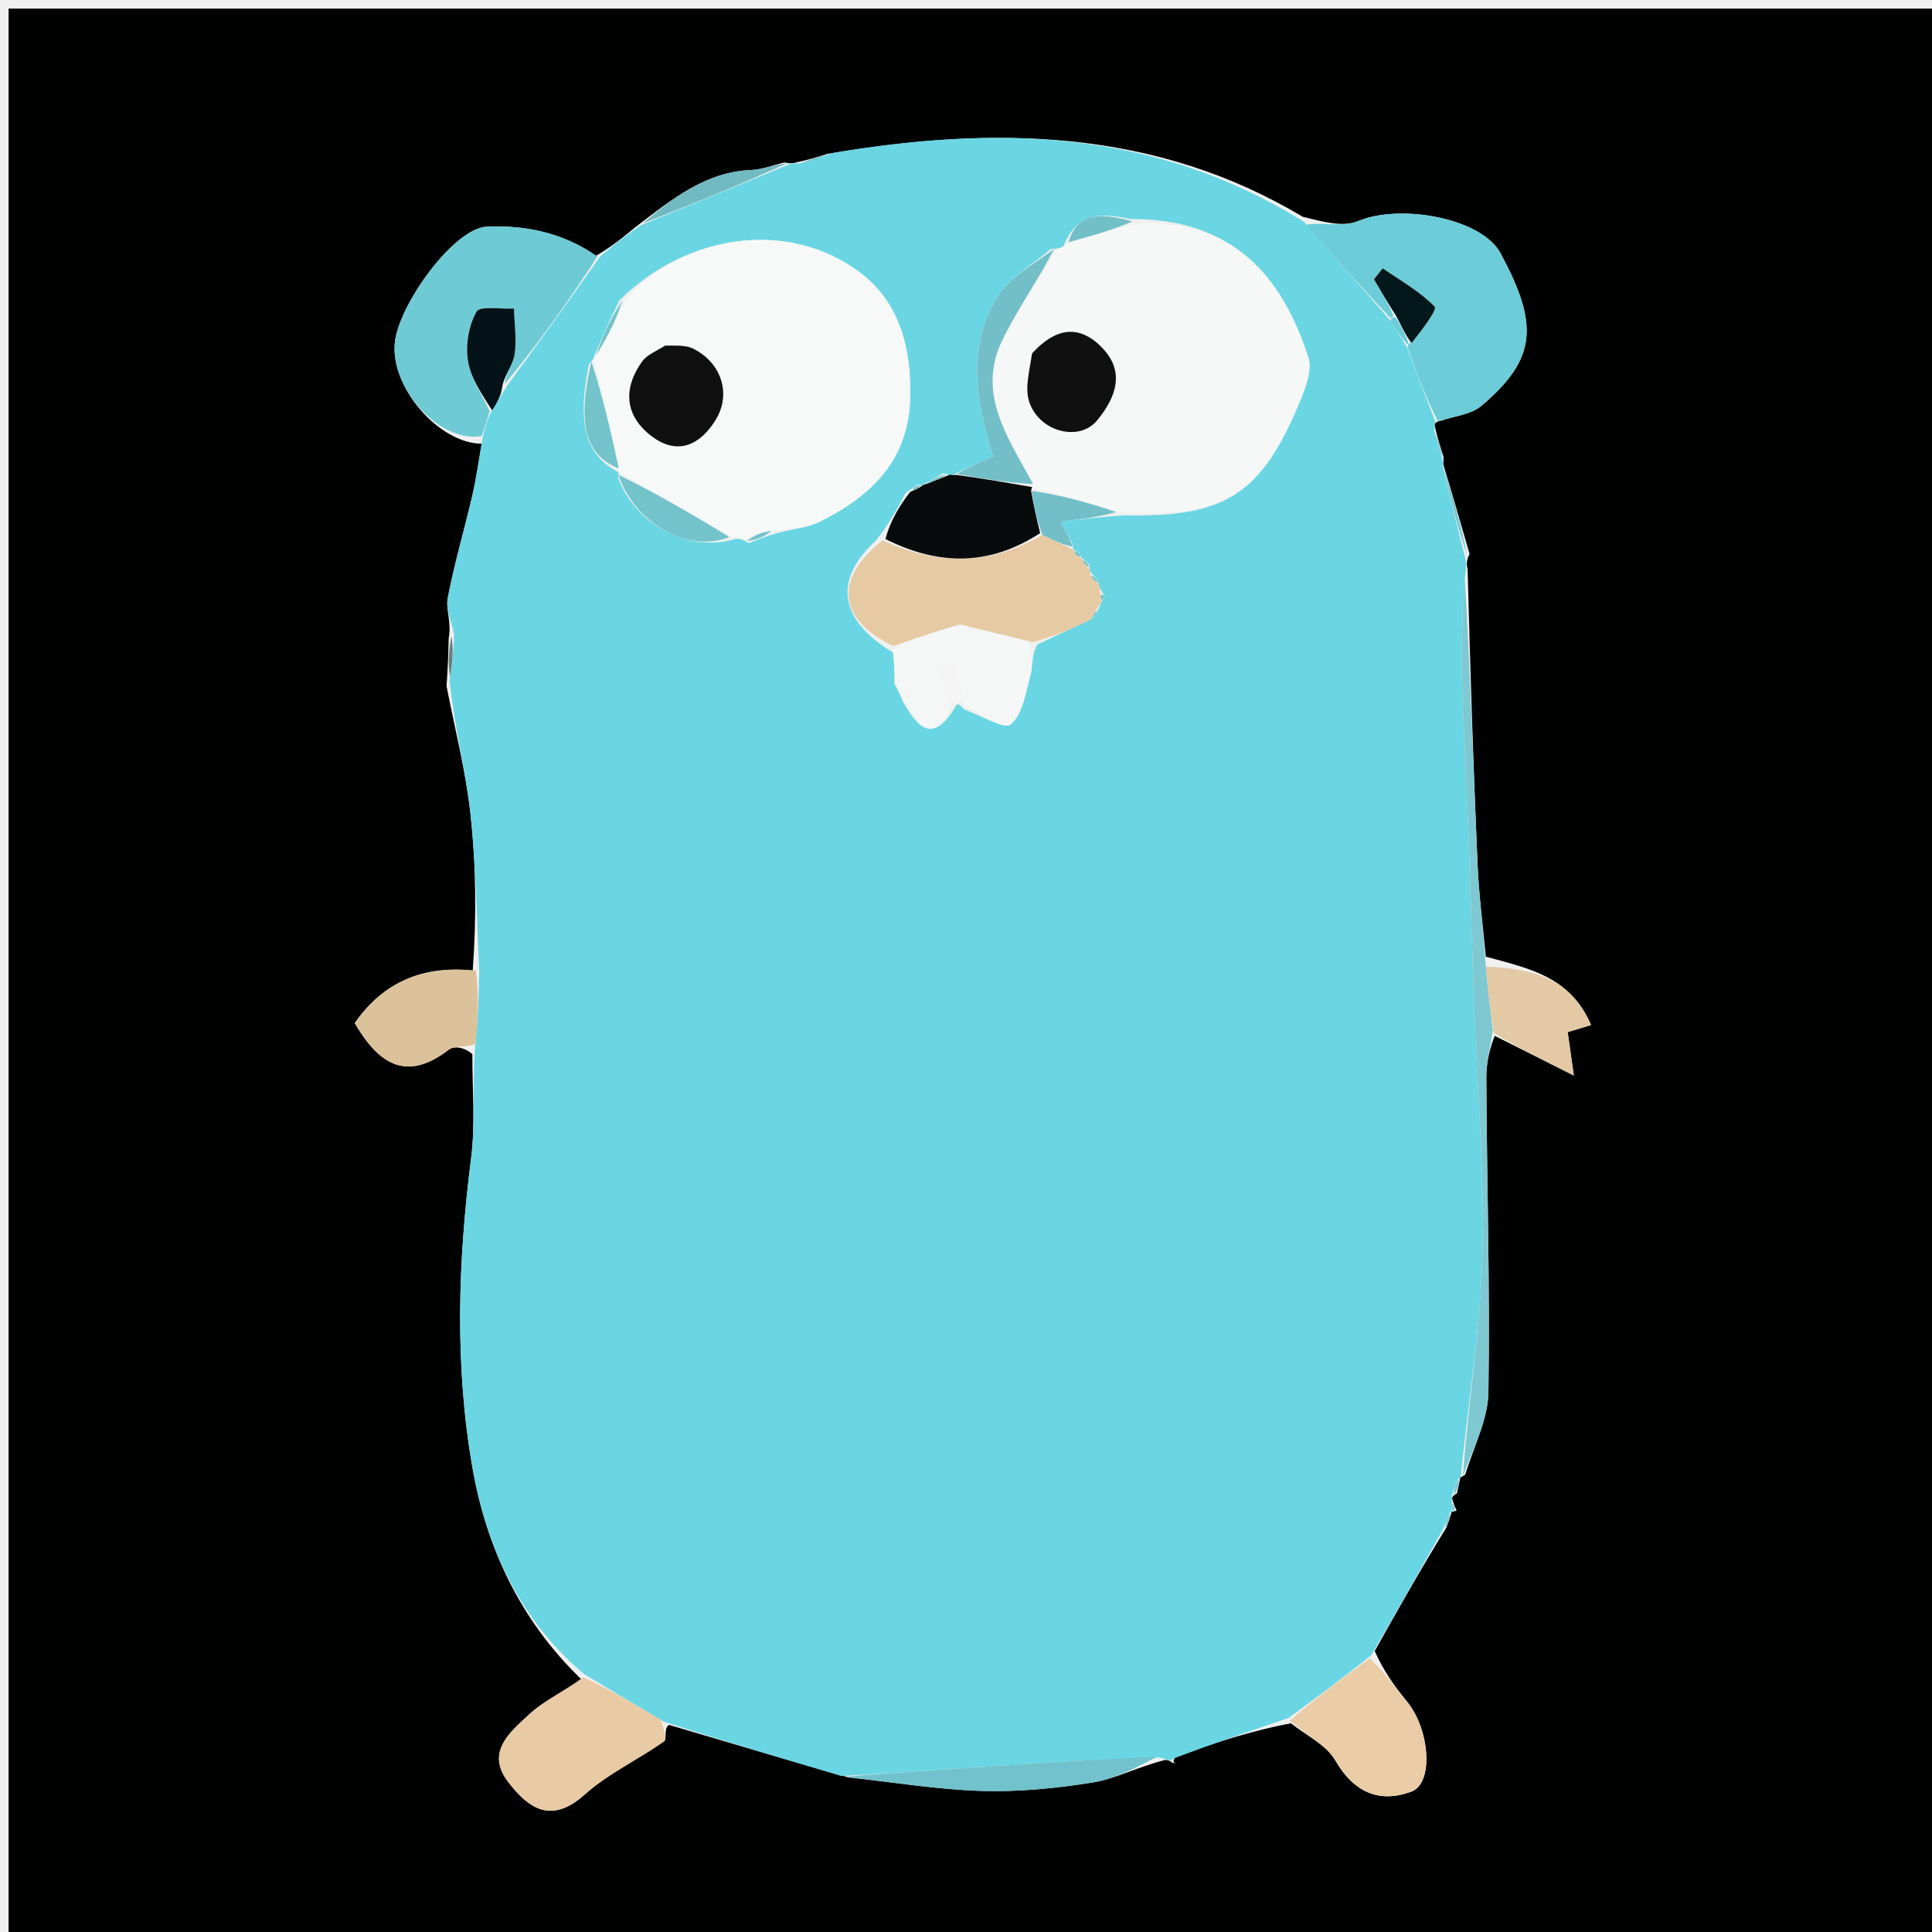
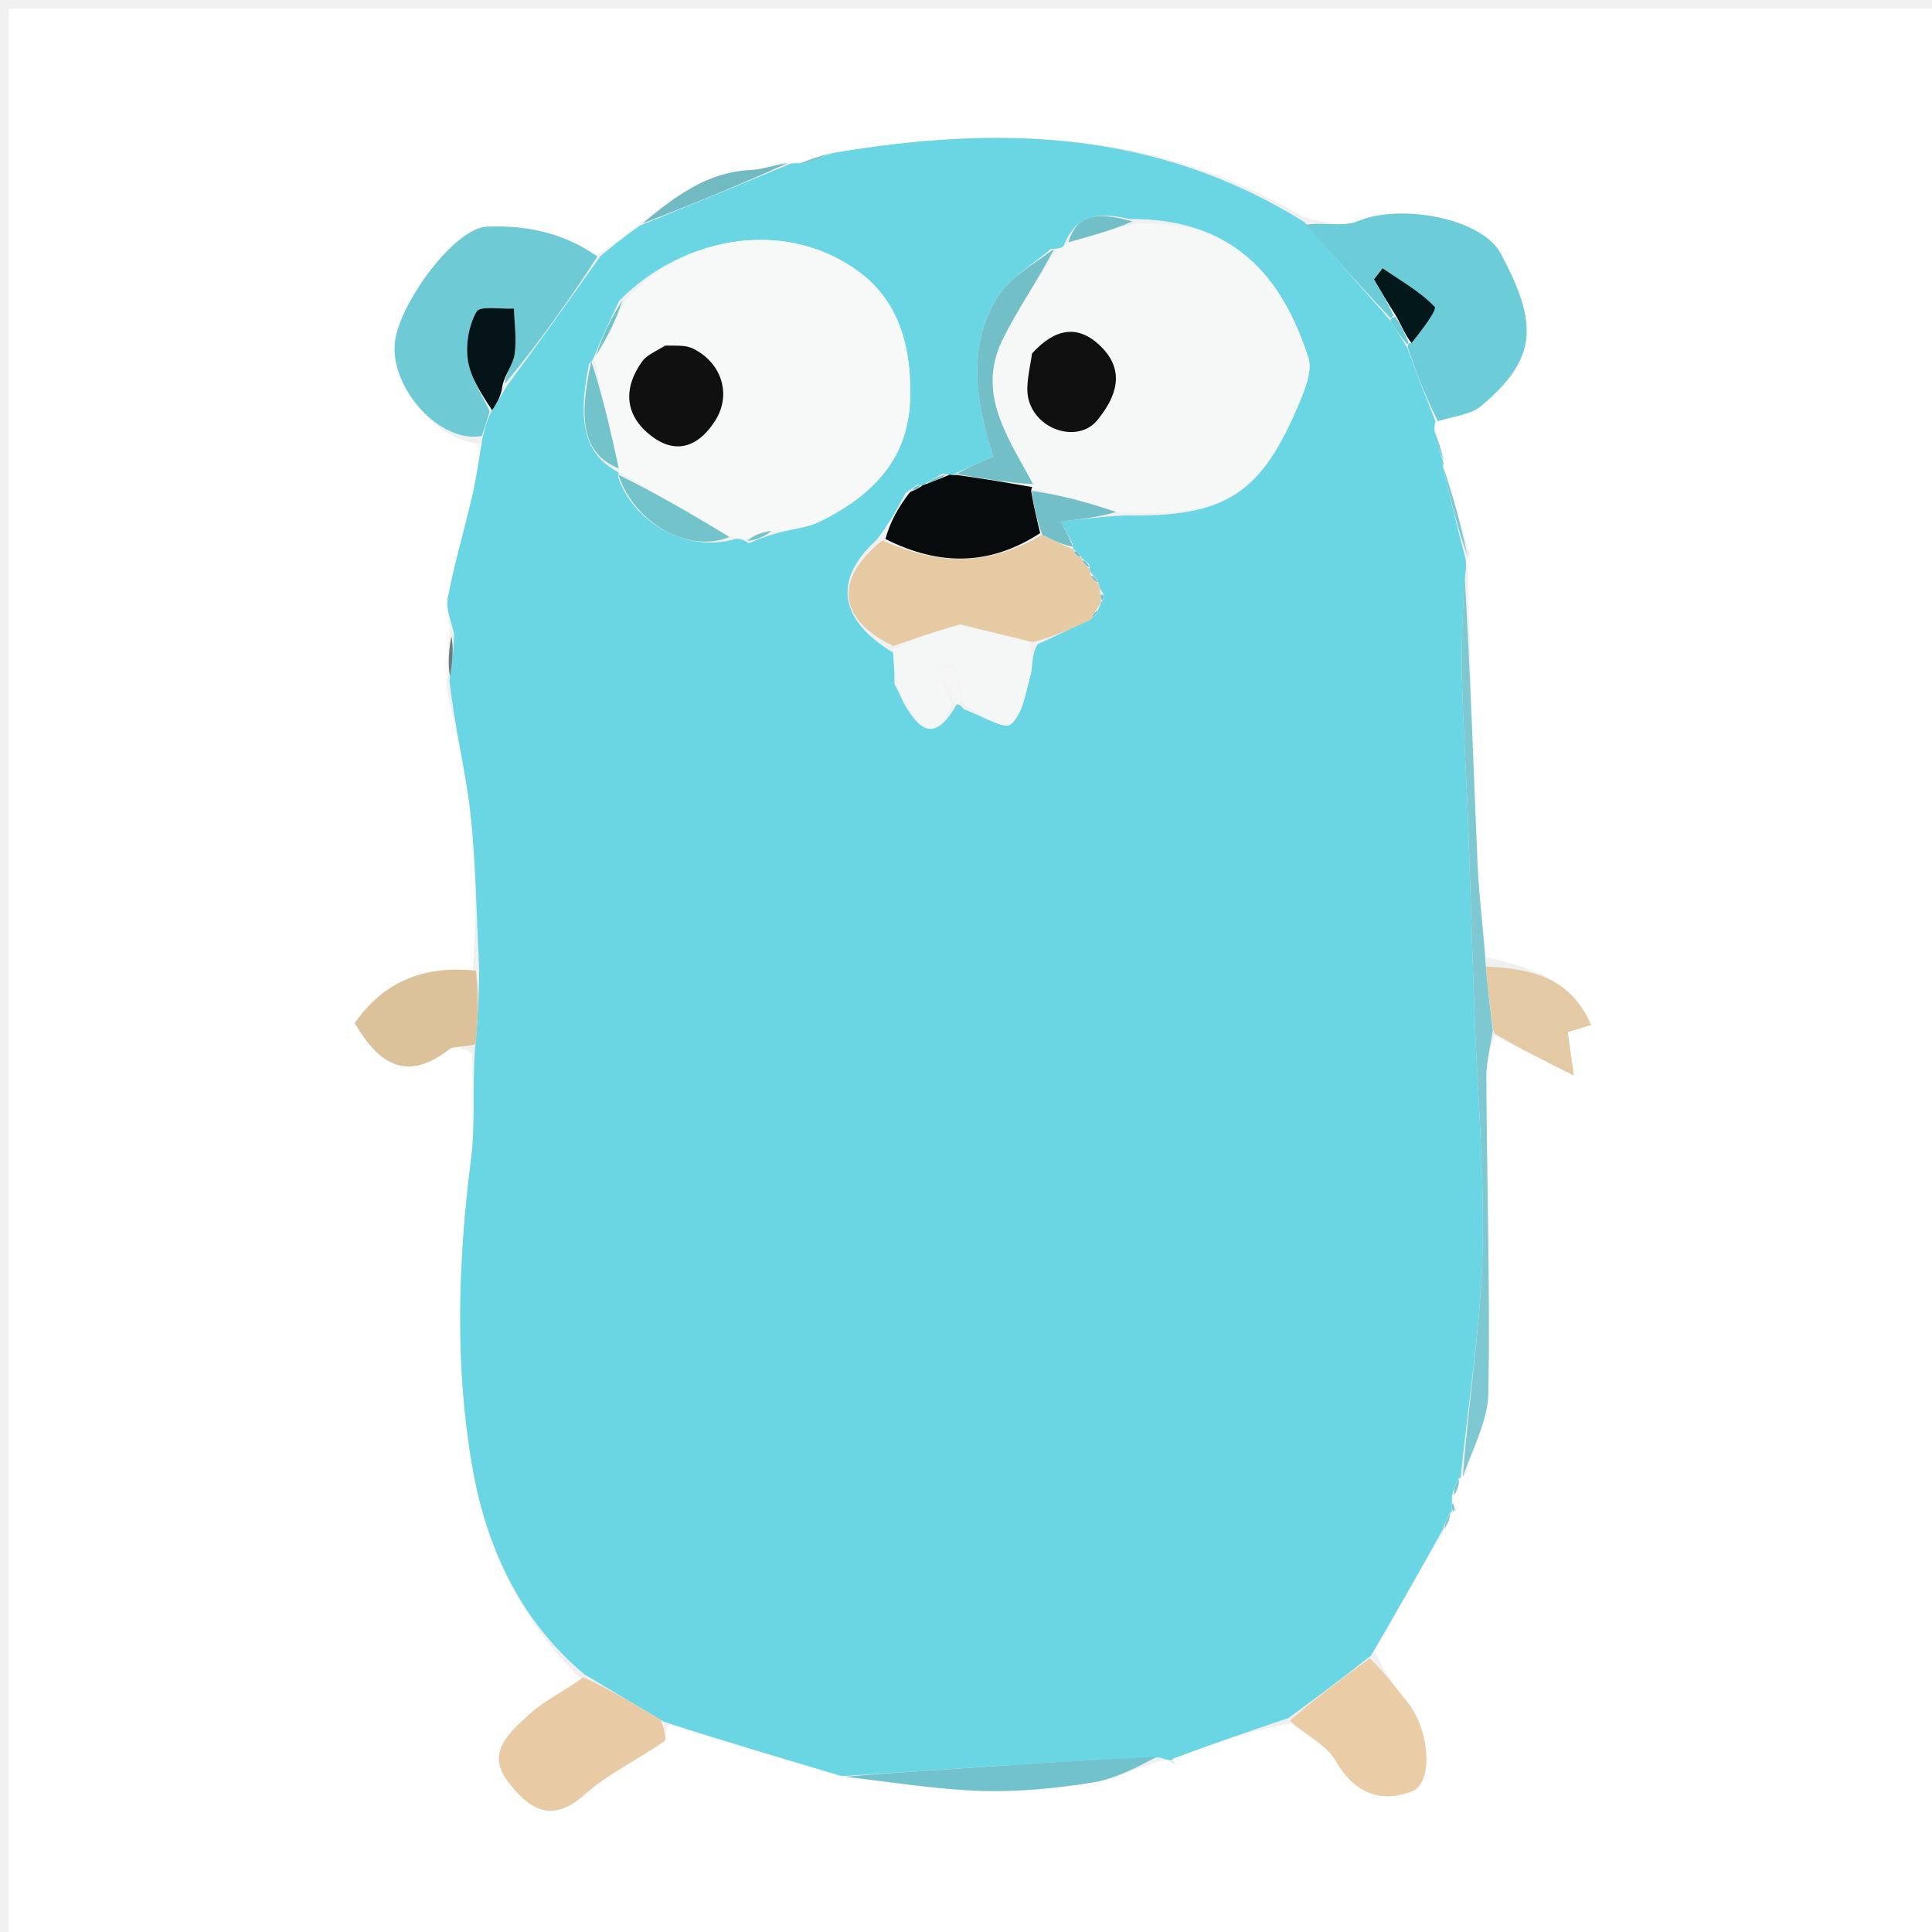
<svg xmlns="http://www.w3.org/2000/svg" version="1.1" id="Layer_1" x="0px" y="0px" width="100%" viewBox="0 0 225 225" enable-background="new 0 0 225 225" xml:space="preserve">
-   <path fill="#000101" opacity="1" stroke="none" d=" M226,84   C226,131.667 226,178.833 226,226   C151,226 76,226 1,226   C1,151 1,76 1,1   C76,1 151,1 226,1   C226,28.5 226,56 226,84  M169.638,175.925   C169.458,175.539 169.278,175.153 169.115,174.5   C169.115,174.5 169.082,174.234 169.669,173.926   C169.823,173.297 169.977,172.668 170.054,172.055   C170.054,172.055 170.092,172.125 170.649,171.726   C171.591,168.536 173.29,165.357 173.34,162.153   C173.534,149.941 173.16,137.722 173.095,125.504   C173.085,123.66 173.589,121.814 174.079,120.637   C176.798,122 179.517,123.363 183.287,125.254   C182.879,122.37 182.714,121.209 182.571,120.2   C183.465,119.929 184.337,119.665 185.292,119.375   C182.878,113.727 178.144,112.807 173.039,111.413   C172.709,107.839 172.232,104.271 172.077,100.689   C171.593,89.473 171.231,78.251 170.918,66.3   C170.816,65.823 170.714,65.346 171.144,64.51   C170.124,60.968 169.104,57.427 168.045,53.956   C168.045,53.956 168.126,53.958 168.121,53.211   C167.76,52.105 167.399,50.999 167.059,49.477   C167.059,49.477 167.165,49.074 167.752,49.018   C169.357,48.457 171.296,48.292 172.512,47.268   C179.082,41.735 179.155,37.708 174.77,29.522   C172.542,25.362 163.039,23.696 158.155,25.751   C156.424,26.48 154.117,25.841 151.716,25.246   C134.514,14.977 115.972,14.598 96.333,17.923   C95.215,18.276 94.097,18.628 92.488,18.971   C92.488,18.971 92.012,19.091 91.387,18.915   C90.067,19.224 88.757,19.746 87.426,19.804   C82.195,20.031 78.378,23.096 73.965,26.478   C72.62,27.594 71.275,28.711 69.215,29.907   C65.534,27.01 61.022,26.209 56.705,26.398   C52.852,26.566 46.457,35.461 45.987,39.869   C45.421,45.172 51.213,51.682 56.11,51.672   C55.741,53.72 55.454,55.788 54.984,57.813   C54.063,61.772 52.897,65.679 52.142,69.667   C51.895,70.97 52.609,72.454 52.258,74.339   C52.216,75.918 52.174,77.498 52.005,79.91   C52.961,84.86 54.242,89.774 54.789,94.769   C55.453,100.825 55.497,106.949 55.052,113.035   C49.283,112.415 44.656,114.348 41.312,119.154   C43.984,123.698 47.157,126.166 52.252,122.251   C52.913,121.743 54.161,122 55.014,122.769   C54.99,126.815 55.373,130.914 54.864,134.898   C53.325,146.953 52.947,159.078 55.029,170.974   C56.634,180.149 60.552,188.719 67.787,195.653   C65.712,196.968 63.398,198.024 61.623,199.664   C59.428,201.693 56.514,204.041 59.171,207.509   C61.501,210.55 64.146,212.52 68.067,209.011   C70.815,206.552 74.307,204.938 77.351,202.782   C77.691,202.541 77.272,201.228 77.921,200.883   C84.618,202.869 91.315,204.855 98.853,207.002   C104.012,207.556 109.161,208.415 114.332,208.571   C118.642,208.7 123.02,208.268 127.286,207.581   C129.935,207.154 132.432,205.788 135.702,204.963   C135.939,204.974 136.177,204.984 136.481,205.268   C136.626,205.3 136.772,205.332 136.917,205.364   C136.714,205.272 136.51,205.179 136.91,204.539   C141.303,203.048 145.695,201.557 150.343,200.695   C152.104,202.109 154.454,203.184 155.504,205.008   C157.662,208.758 160.652,210.03 164.373,208.65   C166.99,207.679 166.517,201.465 163.909,198.231   C162.501,196.484 161.155,194.686 160.1,192.277   C162.75,187.55 165.4,182.823 168.44,177.913   C168.676,177.294 168.911,176.675 169.069,176.031   C169.069,176.031 169.081,176.112 169.638,175.925  z" />
+   <path fill="#ffffff" opacity="1" stroke="none" d=" M226,84   C226,131.667 226,178.833 226,226   C151,226 76,226 1,226   C1,151 1,76 1,1   C76,1 151,1 226,1   C226,28.5 226,56 226,84  M169.638,175.925   C169.458,175.539 169.278,175.153 169.115,174.5   C169.115,174.5 169.082,174.234 169.669,173.926   C169.823,173.297 169.977,172.668 170.054,172.055   C170.054,172.055 170.092,172.125 170.649,171.726   C171.591,168.536 173.29,165.357 173.34,162.153   C173.534,149.941 173.16,137.722 173.095,125.504   C173.085,123.66 173.589,121.814 174.079,120.637   C176.798,122 179.517,123.363 183.287,125.254   C182.879,122.37 182.714,121.209 182.571,120.2   C183.465,119.929 184.337,119.665 185.292,119.375   C182.878,113.727 178.144,112.807 173.039,111.413   C172.709,107.839 172.232,104.271 172.077,100.689   C171.593,89.473 171.231,78.251 170.918,66.3   C170.816,65.823 170.714,65.346 171.144,64.51   C170.124,60.968 169.104,57.427 168.045,53.956   C168.045,53.956 168.126,53.958 168.121,53.211   C167.76,52.105 167.399,50.999 167.059,49.477   C167.059,49.477 167.165,49.074 167.752,49.018   C169.357,48.457 171.296,48.292 172.512,47.268   C179.082,41.735 179.155,37.708 174.77,29.522   C172.542,25.362 163.039,23.696 158.155,25.751   C156.424,26.48 154.117,25.841 151.716,25.246   C134.514,14.977 115.972,14.598 96.333,17.923   C95.215,18.276 94.097,18.628 92.488,18.971   C92.488,18.971 92.012,19.091 91.387,18.915   C90.067,19.224 88.757,19.746 87.426,19.804   C82.195,20.031 78.378,23.096 73.965,26.478   C72.62,27.594 71.275,28.711 69.215,29.907   C65.534,27.01 61.022,26.209 56.705,26.398   C52.852,26.566 46.457,35.461 45.987,39.869   C45.421,45.172 51.213,51.682 56.11,51.672   C55.741,53.72 55.454,55.788 54.984,57.813   C54.063,61.772 52.897,65.679 52.142,69.667   C51.895,70.97 52.609,72.454 52.258,74.339   C52.216,75.918 52.174,77.498 52.005,79.91   C52.961,84.86 54.242,89.774 54.789,94.769   C55.453,100.825 55.497,106.949 55.052,113.035   C49.283,112.415 44.656,114.348 41.312,119.154   C43.984,123.698 47.157,126.166 52.252,122.251   C52.913,121.743 54.161,122 55.014,122.769   C54.99,126.815 55.373,130.914 54.864,134.898   C53.325,146.953 52.947,159.078 55.029,170.974   C56.634,180.149 60.552,188.719 67.787,195.653   C65.712,196.968 63.398,198.024 61.623,199.664   C59.428,201.693 56.514,204.041 59.171,207.509   C61.501,210.55 64.146,212.52 68.067,209.011   C70.815,206.552 74.307,204.938 77.351,202.782   C77.691,202.541 77.272,201.228 77.921,200.883   C84.618,202.869 91.315,204.855 98.853,207.002   C104.012,207.556 109.161,208.415 114.332,208.571   C118.642,208.7 123.02,208.268 127.286,207.581   C129.935,207.154 132.432,205.788 135.702,204.963   C135.939,204.974 136.177,204.984 136.481,205.268   C136.626,205.3 136.772,205.332 136.917,205.364   C136.714,205.272 136.51,205.179 136.91,204.539   C141.303,203.048 145.695,201.557 150.343,200.695   C152.104,202.109 154.454,203.184 155.504,205.008   C157.662,208.758 160.652,210.03 164.373,208.65   C166.99,207.679 166.517,201.465 163.909,198.231   C162.501,196.484 161.155,194.686 160.1,192.277   C162.75,187.55 165.4,182.823 168.44,177.913   C168.676,177.294 168.911,176.675 169.069,176.031   C169.069,176.031 169.081,176.112 169.638,175.925  z" />
  <path fill="#6AD6E3" opacity="1" stroke="none" d=" M52.884,73.856   C52.609,72.454 51.895,70.97 52.142,69.667   C52.897,65.679 54.063,61.772 54.984,57.813   C55.454,55.788 55.741,53.72 56.18,51.069   C56.508,49.613 56.766,48.759 57.305,47.779   C57.992,46.788 58.398,45.923 59.099,44.858   C62.906,39.715 66.418,34.771 69.93,29.827   C71.275,28.711 72.62,27.594 74.574,26.255   C80.792,23.719 86.402,21.405 92.012,19.091   C92.012,19.091 92.488,18.971 93.104,19.015   C94.794,18.648 95.868,18.237 96.942,17.827   C115.972,14.598 134.514,14.977 151.928,25.882   C155.407,30.031 158.675,33.543 161.972,37.393   C162.617,38.538 163.235,39.346 163.904,40.529   C165.026,43.627 166.095,46.351 167.165,49.074   C167.165,49.074 167.059,49.477 167.03,50.061   C167.376,51.75 167.751,52.854 168.126,53.958   C168.126,53.958 168.045,53.956 168.033,54.344   C168.884,58.111 169.748,61.49 170.612,64.869   C170.714,65.346 170.816,65.823 170.632,66.996   C170.307,71.501 170.16,75.314 170.258,79.12   C170.393,84.416 170.747,89.706 170.944,95.001   C171.225,102.557 171.429,110.115 171.703,117.672   C172.045,127.113 172.905,136.567 172.647,145.991   C172.408,154.719 170.99,163.415 170.092,172.125   C170.092,172.125 170.054,172.055 169.82,172.227   C169.418,173.01 169.25,173.622 169.082,174.234   C169.082,174.234 169.115,174.5 169.082,174.969   C169.059,175.663 169.07,175.888 169.081,176.112   C169.081,176.112 169.069,176.031 168.838,176.201   C168.422,176.946 168.236,177.52 168.05,178.095   C165.4,182.823 162.75,187.55 159.673,192.797   C156.194,195.566 153.14,197.816 150.087,200.066   C145.695,201.557 141.303,203.048 136.645,204.798   C136.379,205.056 136.415,204.994 136.415,204.994   C136.177,204.984 135.939,204.974 135.054,204.675   C126.53,204.934 118.654,205.49 110.777,206.026   C106.523,206.315 102.267,206.57 98.012,206.841   C91.315,204.855 84.618,202.869 77.316,200.515   C73.831,198.433 70.951,196.719 68.071,195.005   C60.552,188.719 56.634,180.149 55.029,170.974   C52.947,159.078 53.325,146.953 54.864,134.898   C55.373,130.914 54.99,126.815 55.323,122.033   C55.691,118.546 55.75,115.795 55.81,113.044   C55.497,106.949 55.453,100.825 54.789,94.769   C54.242,89.774 52.961,84.86 52.345,79.22   C52.75,76.972 52.817,75.414 52.884,73.856  M125.759,64.571   C125.557,64.311 125.304,64.119 125,64   C125,64 125.006,63.999 124.921,63.349   C124.441,62.445 123.961,61.541 123.54,60.748   C125.963,60.449 128.069,60.188 131.052,60.025   C142.802,60.231 146.915,57.577 151.429,46.636   C152.067,45.089 152.827,43.092 152.372,41.676   C149.242,31.92 143.381,25.425 131.605,25.509   C128.499,24.86 125.507,24.52 123.851,28.664   C123.642,28.847 123.4,28.96 122.367,28.998   C120.245,30.863 117.516,32.36 116.118,34.664   C112.517,40.597 113.741,47.027 115.672,53.191   C113.919,53.94 112.462,54.561 110.846,55.36   C110.846,55.36 110.622,55.276 109.819,55.124   C109.026,55.597 108.234,56.07 107.369,56.499   C107.369,56.499 107.358,56.584 106.853,56.432   C106.581,56.632 106.308,56.833 105.462,57.419   C104.548,59.149 103.633,60.88 102.05,62.911   C96.97,67.533 97.722,72.214 103.999,75.994   C104.092,77.028 104.184,78.063 104.158,79.647   C104.425,80.113 104.691,80.578 105.149,81.702   C106.911,84.815 108.731,86.812 111.427,82.015   C111.603,82.024 111.78,82.032 112.278,82.608   C114.151,83.269 116.942,85.006 117.699,84.36   C119.115,83.152 119.47,80.593 120.028,78.532   C120.319,77.459 120.103,76.249 120.841,75.033   C122.908,74.079 124.975,73.126 127.426,71.84   C127.608,71.56 127.79,71.279 128.113,70.483   C128.165,70.312 128.218,70.142 128.498,69.775   C128.645,69.464 128.562,69.218 128.102,68.548   C128.063,68.382 128.024,68.216 127.803,67.546   C127.561,67.285 127.318,67.023 126.94,66.536   C126.94,66.536 126.885,66.278 126.835,65.715   C126.562,65.478 126.289,65.241 125.998,65.005   C125.998,65.005 125.998,64.987 125.759,64.571  M72.021,54.997   C72.021,54.997 72.045,54.926 72.02,55.681   C73.905,61.017 80.242,64.452 85.69,62.744   C86.058,62.745 86.426,62.747 87.229,63.269   C88.153,62.867 89.077,62.465 90.772,62.019   C92.363,61.603 94.083,61.444 95.523,60.726   C101.405,57.795 105.774,53.649 105.99,46.502   C106.166,40.702 104.851,35.244 100.083,31.689   C91.834,25.539 79.924,27.171 72.117,35.013   C71.098,37.147 70.079,39.281 69.168,41.598   C69.168,41.598 69.166,41.809 68.583,42.423   C67.176,49.394 68.177,52.976 72.021,54.997  z" />
  <path fill="#6CCCD7" opacity="1" stroke="none" d=" M161.943,37.056   C158.675,33.543 155.407,30.031 152.107,26.172   C154.117,25.841 156.424,26.48 158.155,25.751   C163.039,23.696 172.542,25.362 174.77,29.522   C179.155,37.708 179.082,41.735 172.512,47.268   C171.296,48.292 169.357,48.457 167.458,49.046   C166.095,46.351 165.026,43.627 163.952,40.479   C163.947,40.055 164.042,39.954 164.389,39.952   C165.572,38.486 167.406,36.063 167.077,35.72   C165.362,33.936 163.096,32.682 161.022,31.243   C160.687,31.672 160.352,32.101 160.017,32.53   C160.813,33.902 161.609,35.274 162.289,36.748   C162.173,36.85 161.943,37.056 161.943,37.056  z" />
  <path fill="#6ECBD5" opacity="1" stroke="none" d=" M69.573,29.867   C66.418,34.771 62.906,39.715 58.81,44.698   C58.82,43.585 59.746,42.482 59.928,41.267   C60.189,39.533 59.905,37.716 59.854,35.935   C58.34,36.02 55.904,35.582 55.498,36.297   C54.587,37.903 54.204,40.156 54.497,42.005   C54.822,44.054 56.139,45.946 57.024,47.906   C56.766,48.759 56.508,49.613 56.104,50.772   C51.213,51.682 45.421,45.172 45.987,39.869   C46.457,35.461 52.852,26.566 56.705,26.398   C61.022,26.209 65.534,27.01 69.573,29.867  z" />
  <path fill="#E8CBA4" opacity="1" stroke="none" d=" M67.929,195.329   C70.951,196.719 73.831,198.433 76.958,200.28   C77.272,201.228 77.691,202.541 77.351,202.782   C74.307,204.938 70.815,206.552 68.067,209.011   C64.146,212.52 61.501,210.55 59.171,207.509   C56.514,204.041 59.428,201.693 61.623,199.664   C63.398,198.024 65.712,196.968 67.929,195.329  z" />
  <path fill="#7DC8D1" opacity="1" stroke="none" d=" M170.37,171.926   C170.99,163.415 172.408,154.719 172.647,145.991   C172.905,136.567 172.045,127.113 171.703,117.672   C171.429,110.115 171.225,102.557 170.944,95.001   C170.747,89.706 170.393,84.416 170.258,79.12   C170.16,75.314 170.307,71.501 170.583,67.362   C171.231,78.251 171.593,89.473 172.077,100.689   C172.232,104.271 172.709,107.839 173.001,112.125   C173.261,115.215 173.557,117.591 173.854,119.968   C173.589,121.814 173.085,123.66 173.095,125.504   C173.16,137.722 173.534,149.941 173.34,162.153   C173.29,165.357 171.591,168.536 170.37,171.926  z" />
  <path fill="#EACDA6" opacity="1" stroke="none" d=" M150.215,200.38   C153.14,197.816 156.194,195.566 159.514,193.114   C161.155,194.686 162.501,196.484 163.909,198.231   C166.517,201.465 166.99,207.679 164.373,208.65   C160.652,210.03 157.662,208.758 155.504,205.008   C154.454,203.184 152.104,202.109 150.215,200.38  z" />
  <path fill="#DCC29B" opacity="1" stroke="none" d=" M55.431,113.039   C55.75,115.795 55.691,118.546 55.384,121.6   C54.161,122 52.913,121.743 52.252,122.251   C47.157,126.166 43.984,123.698 41.312,119.154   C44.656,114.348 49.283,112.415 55.431,113.039  z" />
  <path fill="#E3C9A4" opacity="1" stroke="none" d=" M173.967,120.303   C173.557,117.591 173.261,115.215 173.07,112.568   C178.144,112.807 182.878,113.727 185.292,119.375   C184.337,119.665 183.465,119.929 182.571,120.2   C182.714,121.209 182.879,122.37 183.287,125.254   C179.517,123.363 176.798,122 173.967,120.303  z" />
  <path fill="#71C2CC" opacity="1" stroke="none" d=" M98.432,206.921   C102.267,206.57 106.523,206.315 110.777,206.026   C118.654,205.49 126.53,204.934 134.702,204.615   C132.432,205.788 129.935,207.154 127.286,207.581   C123.02,208.268 118.642,208.7 114.332,208.571   C109.161,208.415 104.012,207.556 98.432,206.921  z" />
  <path fill="#72BAC1" opacity="1" stroke="none" d=" M91.7,19.003   C86.402,21.405 80.792,23.719 74.823,26.021   C78.378,23.096 82.195,20.031 87.426,19.804   C88.757,19.746 90.067,19.224 91.7,19.003  z" />
  <path fill="#7DC8D1" opacity="1" stroke="none" d=" M170.878,64.69   C169.748,61.49 168.884,58.111 168.052,54.309   C169.104,57.427 170.124,60.968 170.878,64.69  z" />
  <path fill="#72BAC1" opacity="1" stroke="none" d=" M96.638,17.875   C95.868,18.237 94.794,18.648 93.349,19.02   C94.097,18.628 95.215,18.276 96.638,17.875  z" />
  <path fill="#6B7D81" opacity="1" stroke="none" d=" M52.571,74.097   C52.817,75.414 52.75,76.972 52.407,78.804   C52.174,77.498 52.216,75.918 52.571,74.097  z" />
  <path fill="#7DC8D1" opacity="1" stroke="none" d=" M168.123,53.584   C167.751,52.854 167.376,51.75 167.019,50.269   C167.399,50.999 167.76,52.105 168.123,53.584  z" />
  <path fill="#7DC8D1" opacity="1" stroke="none" d=" M168.245,178.004   C168.236,177.52 168.422,176.946 168.877,176.213   C168.911,176.675 168.676,177.294 168.245,178.004  z" />
  <path fill="#7DC8D1" opacity="1" stroke="none" d=" M169.375,174.08   C169.25,173.622 169.418,173.01 169.859,172.219   C169.977,172.668 169.823,173.297 169.375,174.08  z" />
  <path fill="#71C2CC" opacity="1" stroke="none" d=" M136.448,205.131   C136.415,204.994 136.379,205.056 136.343,205.072   C136.51,205.179 136.714,205.272 136.917,205.364   C136.772,205.332 136.626,205.3 136.448,205.131  z" />
  <path fill="#7DC8D1" opacity="1" stroke="none" d=" M169.359,176.019   C169.07,175.888 169.059,175.663 169.074,175.103   C169.278,175.153 169.458,175.539 169.359,176.019  z" />
  <path fill="#F6F8F8" opacity="1" stroke="none" d=" M123.125,29.004   C123.4,28.96 123.642,28.847 124.342,28.383   C127.267,27.422 129.701,26.743 132.135,26.063   C143.381,25.425 149.242,31.92 152.372,41.676   C152.827,43.092 152.067,45.089 151.429,46.636   C146.915,57.577 142.802,60.231 130.409,59.675   C126.595,58.479 123.424,57.632 120.183,56.803   C120.113,56.821 120.224,56.73 120.302,56.368   C117.391,50.925 113.692,45.881 116.734,39.607   C118.526,35.909 120.973,32.528 123.125,29.004  M119.967,41.483   C119.893,43.241 119.347,45.147 119.842,46.727   C120.951,50.27 125.665,51.529 127.777,48.951   C129.949,46.298 131.156,43.242 128.191,40.332   C125.541,37.731 122.855,38.24 119.967,41.483  z" />
  <path fill="#F7F9F9" opacity="1" stroke="none" d=" M86.794,62.748   C86.426,62.747 86.058,62.745 85.214,62.517   C80.507,59.835 76.276,57.381 72.045,54.926   C72.045,54.926 72.021,54.997 72.038,54.587   C71.092,50.054 70.129,45.932 69.166,41.809   C69.166,41.809 69.168,41.598 69.49,41.431   C70.827,39.153 71.841,37.043 72.856,34.933   C79.924,27.171 91.834,25.539 100.083,31.689   C104.851,35.244 106.166,40.702 105.99,46.502   C105.774,53.649 101.405,57.795 95.523,60.726   C94.083,61.444 92.363,61.603 90.219,61.802   C88.709,61.972 87.751,62.36 86.794,62.748  M77.11,40.382   C76.317,40.949 75.303,41.36 74.77,42.112   C72.518,45.288 72.769,48.424 75.882,50.793   C78.899,53.09 81.525,51.839 83.334,48.918   C85.215,45.882 84.013,42.211 80.69,40.588   C79.859,40.183 78.792,40.26 77.11,40.382  z" />
  <path fill="#E6CAA3" opacity="1" stroke="none" d=" M104.027,75.221   C97.722,72.214 96.97,67.533 102.784,62.925   C109.553,66.017 115.428,65.797 121.389,62.276   C122.764,62.977 123.885,63.488 125.006,63.999   C125.006,63.999 125,64 125.09,64.229   C125.38,64.748 125.652,64.924 125.998,64.987   C125.998,64.987 125.998,65.005 126.06,65.27   C126.376,65.783 126.631,66.031 126.885,66.278   C126.885,66.278 126.94,66.536 127.007,66.947   C127.377,67.588 127.681,67.82 127.985,68.051   C128.024,68.216 128.063,68.382 128.132,69.027   C128.163,69.506 128.27,69.972 128.27,69.972   C128.218,70.142 128.165,70.312 127.784,70.841   C127.317,71.523 127.179,71.847 127.042,72.172   C124.975,73.126 122.908,74.079 120.266,74.783   C117.18,73.995 114.669,73.457 112.034,72.756   C111.614,72.729 111.319,72.868 110.676,73.037   C108.228,73.786 106.127,74.504 104.027,75.221  z" />
  <path fill="#F5F6F6" opacity="1" stroke="none" d=" M104.013,75.608   C106.127,74.504 108.228,73.786 110.96,73.021   C111.781,72.955 111.97,72.938 112.159,72.92   C114.669,73.457 117.18,73.995 119.903,74.816   C120.103,76.249 120.319,77.459 120.028,78.532   C119.47,80.593 119.115,83.152 117.699,84.36   C116.942,85.006 114.151,83.269 112.13,81.92   C111.703,79.859 111.423,78.484 111.142,77.11   C110.432,77.324 109.721,77.538 109.01,77.752   C109.639,79.167 110.269,80.581 110.899,81.996   C108.731,86.812 106.911,84.815 105.051,81.102   C104.727,80.034 104.502,79.566 104.277,79.098   C104.184,78.063 104.092,77.028 104.013,75.608  z" />
  <path fill="#080B0C" opacity="1" stroke="none" d=" M121.135,62.086   C115.428,65.797 109.553,66.017 103.118,62.775   C103.633,60.88 104.548,59.149 105.998,57.288   C106.809,56.966 107.084,56.775 107.358,56.584   C107.358,56.584 107.369,56.499 107.732,56.404   C108.938,55.964 109.78,55.62 110.622,55.276   C110.622,55.276 110.846,55.36 111.321,55.306   C114.606,55.744 117.415,56.237 120.224,56.73   C120.224,56.73 120.113,56.821 120.084,57.186   C120.416,59.063 120.775,60.575 121.135,62.086  z" />
  <path fill="#72BFC8" opacity="1" stroke="none" d=" M120.302,56.368   C117.415,56.237 114.606,55.744 111.401,55.217   C112.462,54.561 113.919,53.94 115.672,53.191   C113.741,47.027 112.517,40.597 116.118,34.664   C117.516,32.36 120.245,30.863 122.746,29.001   C120.973,32.528 118.526,35.909 116.734,39.607   C113.692,45.881 117.391,50.925 120.302,56.368  z" />
  <path fill="#041318" opacity="1" stroke="none" d=" M57.305,47.779   C56.139,45.946 54.822,44.054 54.497,42.005   C54.204,40.156 54.587,37.903 55.498,36.297   C55.904,35.582 58.34,36.02 59.854,35.935   C59.905,37.716 60.189,39.533 59.928,41.267   C59.746,42.482 58.82,43.585 58.515,44.898   C58.398,45.923 57.992,46.788 57.305,47.779  z" />
  <path fill="#72C3CA" opacity="1" stroke="none" d=" M72.033,55.304   C76.276,57.381 80.507,59.835 84.939,62.541   C80.242,64.452 73.905,61.017 72.033,55.304  z" />
  <path fill="#72BFC8" opacity="1" stroke="none" d=" M121.389,62.276   C120.775,60.575 120.416,59.063 120.154,57.169   C123.424,57.632 126.595,58.479 129.971,59.626   C128.069,60.188 125.963,60.449 123.54,60.748   C123.961,61.541 124.441,62.445 124.963,63.674   C123.885,63.488 122.764,62.977 121.389,62.276  z" />
  <path fill="#72C3CA" opacity="1" stroke="none" d=" M68.874,42.116   C70.129,45.932 71.092,50.054 72.07,54.568   C68.177,52.976 67.176,49.394 68.874,42.116  z" />
  <path fill="#72BFC8" opacity="1" stroke="none" d=" M131.87,25.786   C129.701,26.743 127.267,27.422 124.438,28.205   C125.507,24.52 128.499,24.86 131.87,25.786  z" />
  <path fill="#72C3CA" opacity="1" stroke="none" d=" M72.486,34.973   C71.841,37.043 70.827,39.153 69.437,41.34   C70.079,39.281 71.098,37.147 72.486,34.973  z" />
  <path fill="#F4F5F4" opacity="1" stroke="none" d=" M111.163,82.005   C110.269,80.581 109.639,79.167 109.01,77.752   C109.721,77.538 110.432,77.324 111.142,77.11   C111.423,78.484 111.703,79.859 111.969,81.637   C111.78,82.032 111.603,82.024 111.163,82.005  z" />
  <path fill="#72C3CA" opacity="1" stroke="none" d=" M87.012,63.009   C87.751,62.36 88.709,61.972 89.833,61.824   C89.077,62.465 88.153,62.867 87.012,63.009  z" />
  <path fill="#6CCCD7" opacity="1" stroke="none" d=" M163.9,40.105   C163.235,39.346 162.617,38.538 161.972,37.393   C161.943,37.056 162.173,36.85 162.522,36.963   C163.261,38.036 163.651,38.995 164.042,39.954   C164.042,39.954 163.947,40.055 163.9,40.105  z" />
  <path fill="#72BFC8" opacity="1" stroke="none" d=" M110.22,55.2   C109.78,55.62 108.938,55.964 107.769,56.425   C108.234,56.07 109.026,55.597 110.22,55.2  z" />
  <path fill="#F4F5F4" opacity="1" stroke="none" d=" M104.217,79.372   C104.502,79.566 104.727,80.034 104.955,80.773   C104.691,80.578 104.425,80.113 104.217,79.372  z" />
  <path fill="#72BFC8" opacity="1" stroke="none" d=" M127.234,72.006   C127.179,71.847 127.317,71.523 127.713,71.099   C127.79,71.279 127.608,71.56 127.234,72.006  z" />
  <path fill="#72BFC8" opacity="1" stroke="none" d=" M128.384,69.873   C128.27,69.972 128.163,69.506 128.205,69.272   C128.562,69.218 128.645,69.464 128.384,69.873  z" />
  <path fill="#72BFC8" opacity="1" stroke="none" d=" M127.894,67.799   C127.681,67.82 127.377,67.588 127.074,67.059   C127.318,67.023 127.561,67.285 127.894,67.799  z" />
  <path fill="#72BFC8" opacity="1" stroke="none" d=" M126.86,65.997   C126.631,66.031 126.376,65.783 126.068,65.27   C126.289,65.241 126.562,65.478 126.86,65.997  z" />
  <path fill="#72BFC8" opacity="1" stroke="none" d=" M125.878,64.779   C125.652,64.924 125.38,64.748 125.09,64.227   C125.304,64.119 125.557,64.311 125.878,64.779  z" />
  <path fill="#72BFC8" opacity="1" stroke="none" d=" M107.106,56.508   C107.084,56.775 106.809,56.966 106.285,57.095   C106.308,56.833 106.581,56.632 107.106,56.508  z" />
  <path fill="#03181B" opacity="1" stroke="none" d=" M164.389,39.952   C163.651,38.995 163.261,38.036 162.637,36.861   C161.609,35.274 160.813,33.902 160.017,32.53   C160.352,32.101 160.687,31.672 161.022,31.243   C163.096,32.682 165.362,33.936 167.077,35.72   C167.406,36.063 165.572,38.486 164.389,39.952  z" />
  <path fill="#111010" opacity="1" stroke="none" d=" M120.194,41.16   C122.855,38.24 125.541,37.731 128.191,40.332   C131.156,43.242 129.949,46.298 127.777,48.951   C125.665,51.529 120.951,50.27 119.842,46.727   C119.347,45.147 119.893,43.241 120.194,41.16  z" />
  <path fill="#101010" opacity="1" stroke="none" d=" M77.472,40.248   C78.792,40.26 79.859,40.183 80.69,40.588   C84.013,42.211 85.215,45.882 83.334,48.918   C81.525,51.839 78.899,53.09 75.882,50.793   C72.769,48.424 72.518,45.288 74.77,42.112   C75.303,41.36 76.317,40.949 77.472,40.248  z" />
  <path fill="#F4F5F4" opacity="1" stroke="none" d=" M112.034,72.756   C111.97,72.938 111.781,72.955 111.308,72.99   C111.319,72.868 111.614,72.729 112.034,72.756  z" />
</svg>
